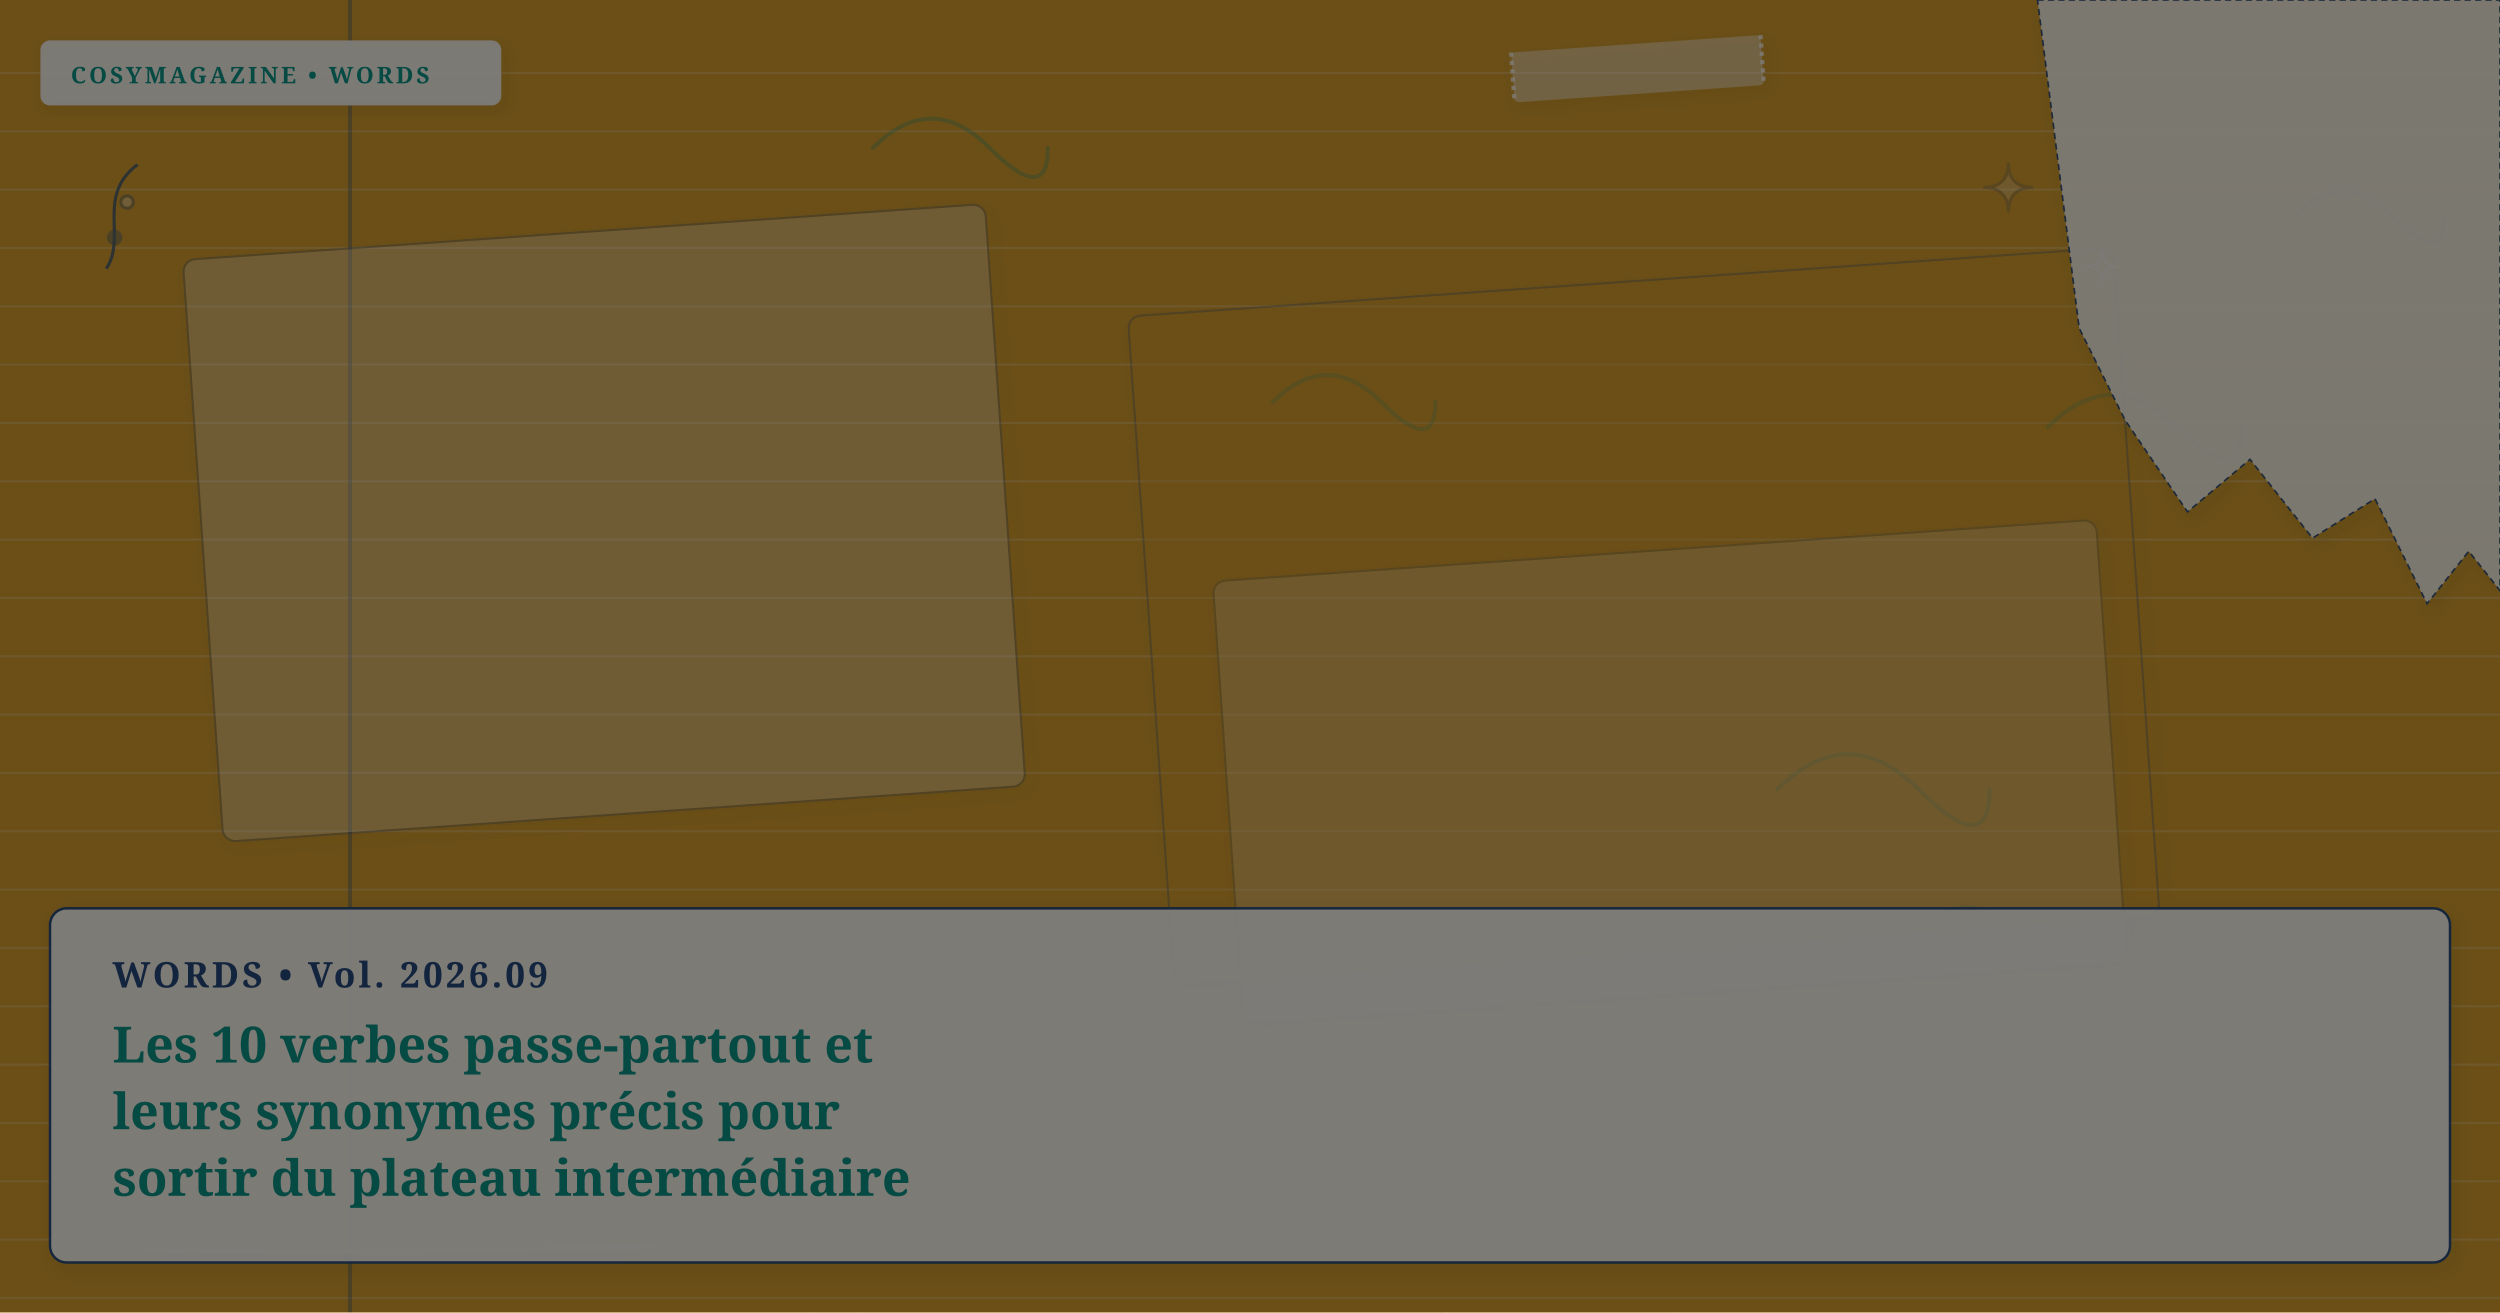
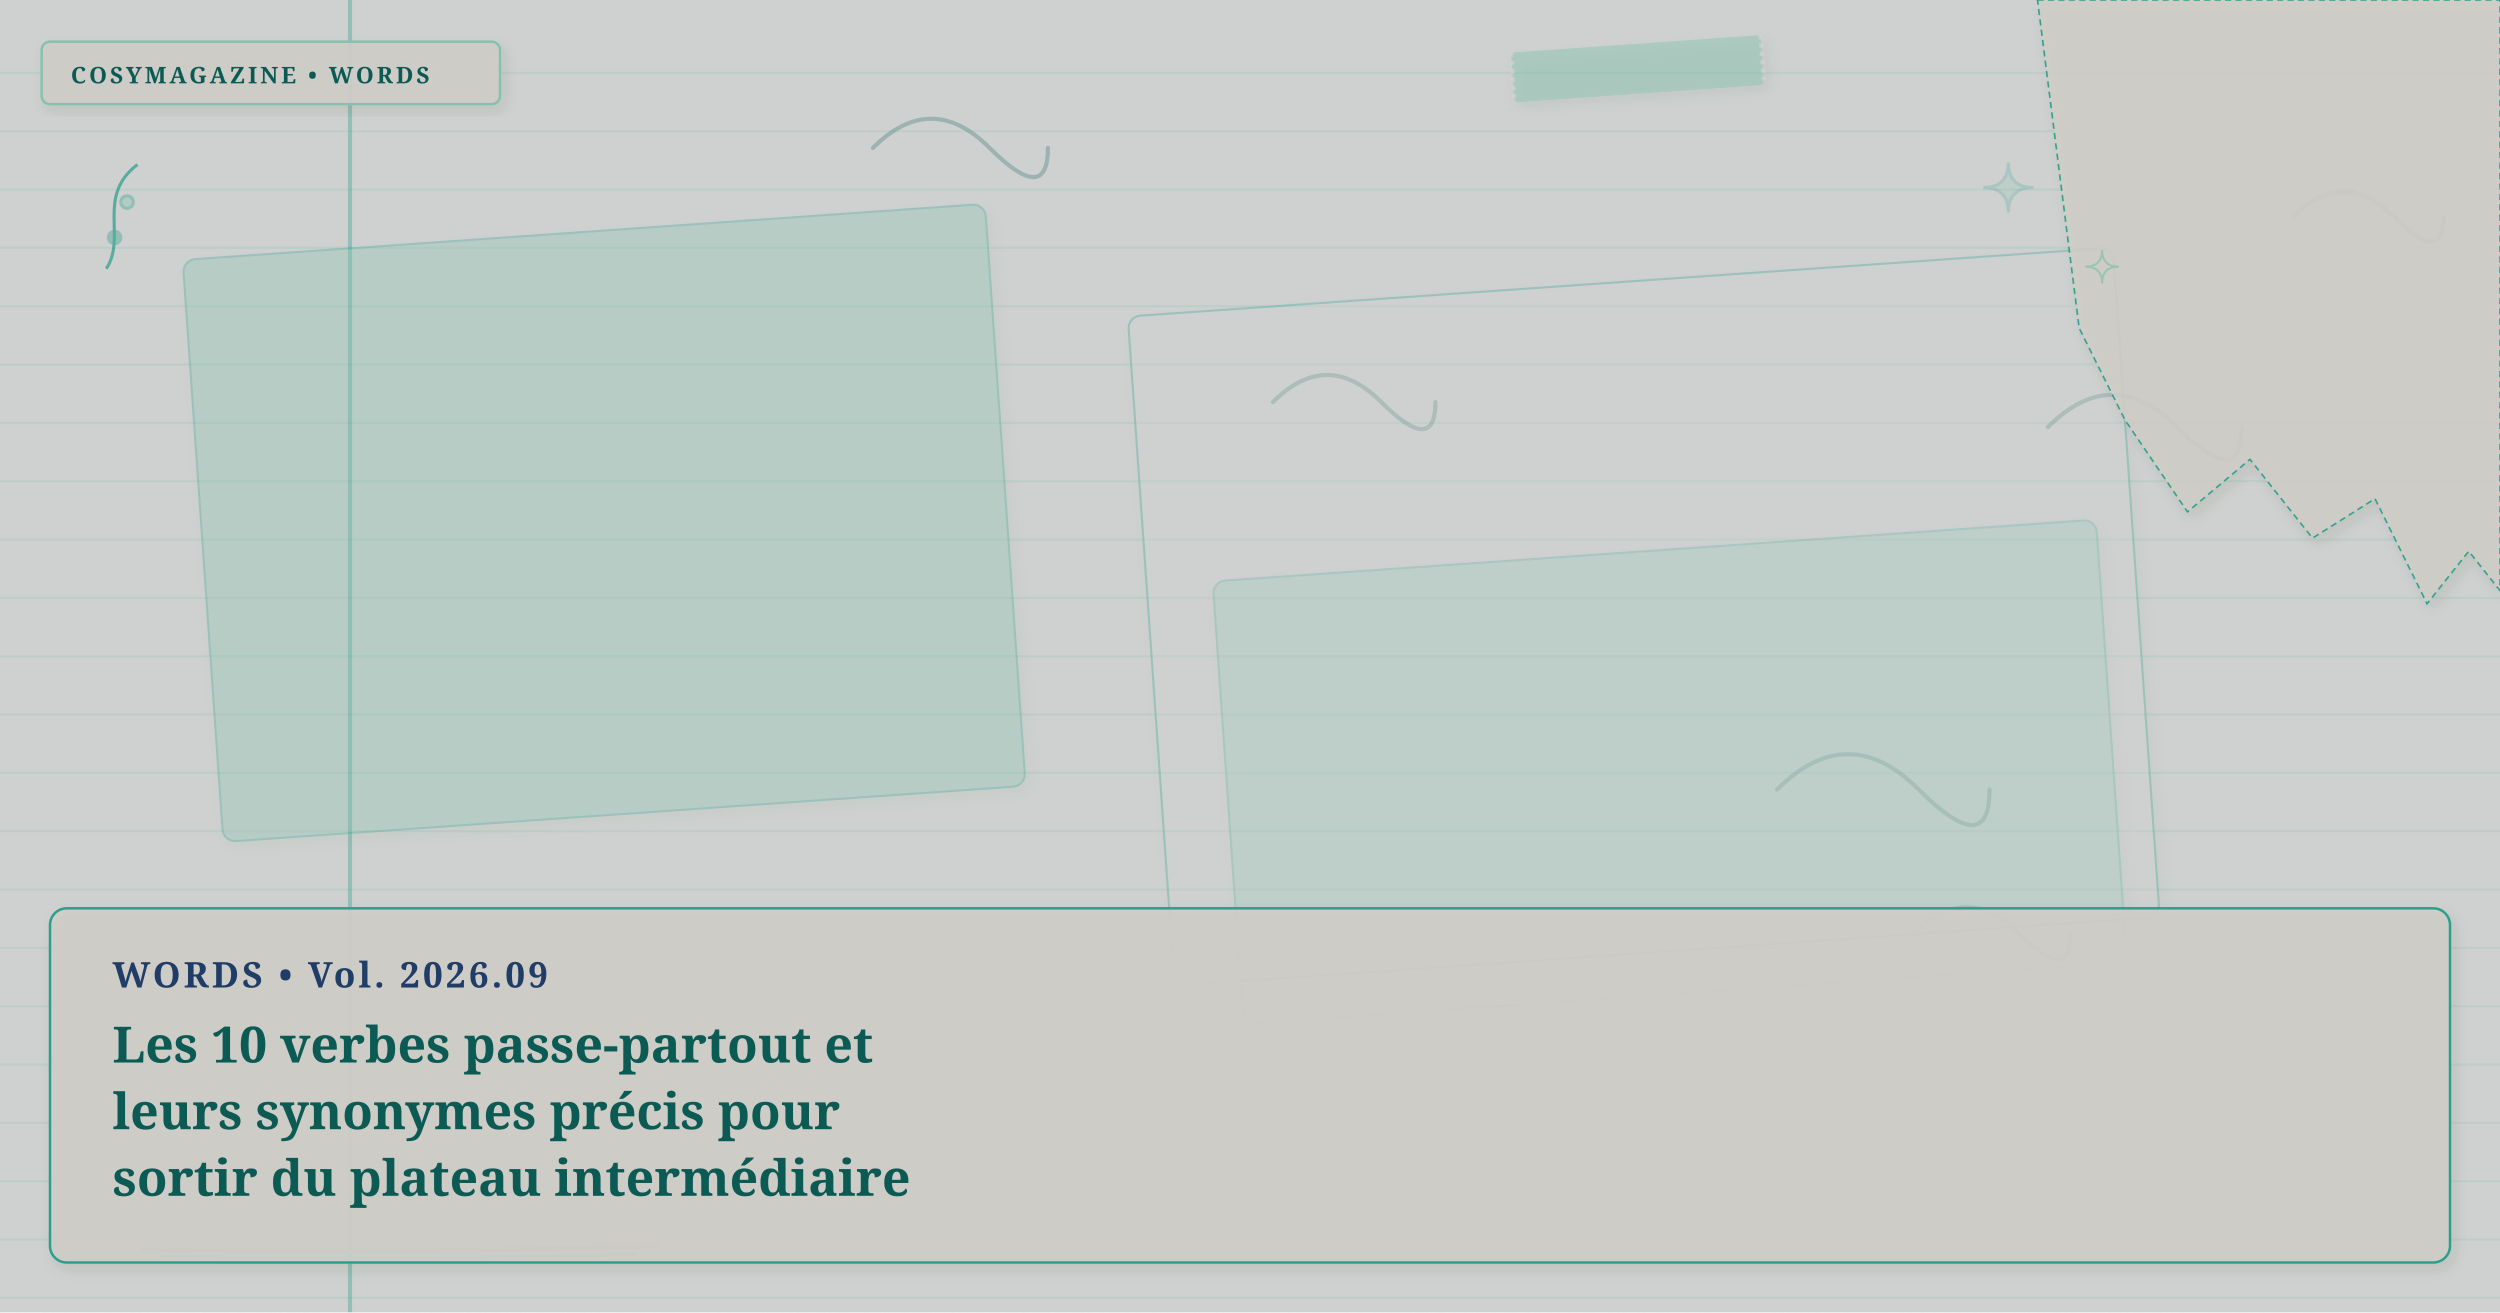
<svg xmlns="http://www.w3.org/2000/svg" viewBox="0 0 1200 630" width="100%" height="100%" preserveAspectRatio="xMidYMid slice" class="cosy-cover-art" data-motif="notebook-handwritten" data-seed="top-10-verb-synonyms-intermediate-plateau" data-lang="fr">
  <defs>
    <filter id="soft-shadow" x="-20%" y="-20%" width="140%" height="140%">
      <feDropShadow dx="2" dy="3" stdDeviation="3" flood-color="#3C281E" flood-opacity="0.10" />
    </filter>
    <filter id="paper-grain" x="0%" y="0%" width="100%" height="100%">
      <feTurbulence type="fractalNoise" baseFrequency="0.65" numOctaves="3" result="noise" />
      <feColorMatrix type="saturate" values="0" />
      <feComponentTransfer>
        <feFuncA type="linear" slope="0.05" />
      </feComponentTransfer>
      <feBlend mode="multiply" in="SourceGraphic" result="blend" />
    </filter>
  </defs>
  <style>
        @media (prefers-reduced-motion: reduce) {
          .cosy-cover-art * { animation: none !important; transition: none !important; }
        }
      </style>
-   <rect width="1200" height="630" fill="#d69e2e" />
-   <line x1="0" y1="35" x2="1200" y2="35" stroke="#faf7f2" stroke-width="1" opacity="0.22" />
-   <line x1="0" y1="63" x2="1200" y2="63" stroke="#faf7f2" stroke-width="1" opacity="0.22" />
-   <line x1="0" y1="91" x2="1200" y2="91" stroke="#faf7f2" stroke-width="1" opacity="0.22" />
-   <line x1="0" y1="119" x2="1200" y2="119" stroke="#faf7f2" stroke-width="1" opacity="0.22" />
-   <line x1="0" y1="147" x2="1200" y2="147" stroke="#faf7f2" stroke-width="1" opacity="0.22" />
-   <line x1="0" y1="175" x2="1200" y2="175" stroke="#faf7f2" stroke-width="1" opacity="0.22" />
-   <line x1="0" y1="203" x2="1200" y2="203" stroke="#faf7f2" stroke-width="1" opacity="0.22" />
-   <line x1="0" y1="231" x2="1200" y2="231" stroke="#faf7f2" stroke-width="1" opacity="0.22" />
-   <line x1="0" y1="259" x2="1200" y2="259" stroke="#faf7f2" stroke-width="1" opacity="0.22" />
-   <line x1="0" y1="287" x2="1200" y2="287" stroke="#faf7f2" stroke-width="1" opacity="0.22" />
-   <line x1="0" y1="315" x2="1200" y2="315" stroke="#faf7f2" stroke-width="1" opacity="0.22" />
-   <line x1="0" y1="343" x2="1200" y2="343" stroke="#faf7f2" stroke-width="1" opacity="0.22" />
-   <line x1="0" y1="371" x2="1200" y2="371" stroke="#faf7f2" stroke-width="1" opacity="0.22" />
-   <line x1="0" y1="399" x2="1200" y2="399" stroke="#faf7f2" stroke-width="1" opacity="0.22" />
-   <line x1="0" y1="427" x2="1200" y2="427" stroke="#faf7f2" stroke-width="1" opacity="0.22" />
-   <line x1="0" y1="455" x2="1200" y2="455" stroke="#faf7f2" stroke-width="1" opacity="0.22" />
-   <line x1="0" y1="483" x2="1200" y2="483" stroke="#faf7f2" stroke-width="1" opacity="0.22" />
-   <line x1="0" y1="511" x2="1200" y2="511" stroke="#faf7f2" stroke-width="1" opacity="0.22" />
-   <line x1="0" y1="539" x2="1200" y2="539" stroke="#faf7f2" stroke-width="1" opacity="0.22" />
-   <line x1="0" y1="567" x2="1200" y2="567" stroke="#faf7f2" stroke-width="1" opacity="0.22" />
-   <line x1="0" y1="595" x2="1200" y2="595" stroke="#faf7f2" stroke-width="1" opacity="0.22" />
-   <line x1="0" y1="623" x2="1200" y2="623" stroke="#faf7f2" stroke-width="1" opacity="0.22" />
-   <line x1="168" y1="0" x2="168" y2="630" stroke="#274B7D" stroke-width="2" opacity="0.35" />
-   <path d="M 983 205 Q 1014 174 1045 205 T 1076 205" fill="none" stroke="#0d9488" stroke-width="2" stroke-linecap="round" opacity="0.25" />
-   <path d="M 853 379 Q 887 345 921 379 T 955 379" fill="none" stroke="#0d9488" stroke-width="2" stroke-linecap="round" opacity="0.25" />
-   <path d="M 611 193 Q 637 167 663 193 T 689 193" fill="none" stroke="#0d9488" stroke-width="2" stroke-linecap="round" opacity="0.25" />
-   <path d="M 1101 104 Q 1125 80 1149 104 T 1173 104" fill="none" stroke="#0d9488" stroke-width="2" stroke-linecap="round" opacity="0.25" />
-   <path d="M 919 448 Q 944 423 969 448 T 994 448" fill="none" stroke="#0d9488" stroke-width="2" stroke-linecap="round" opacity="0.25" />
-   <path d="M 419 71 Q 447 43 475 71 T 503 71" fill="none" stroke="#0d9488" stroke-width="2" stroke-linecap="round" opacity="0.25" />
+   <rect width="1200" height="630" fill="#fbfffd" />
+   <line x1="0" y1="35" x2="1200" y2="35" stroke="#a0ebd2" stroke-width="1" opacity="0.22" />
+   <line x1="0" y1="63" x2="1200" y2="63" stroke="#a0ebd2" stroke-width="1" opacity="0.22" />
+   <line x1="0" y1="91" x2="1200" y2="91" stroke="#a0ebd2" stroke-width="1" opacity="0.22" />
+   <line x1="0" y1="119" x2="1200" y2="119" stroke="#a0ebd2" stroke-width="1" opacity="0.22" />
+   <line x1="0" y1="147" x2="1200" y2="147" stroke="#a0ebd2" stroke-width="1" opacity="0.22" />
+   <line x1="0" y1="175" x2="1200" y2="175" stroke="#a0ebd2" stroke-width="1" opacity="0.22" />
+   <line x1="0" y1="203" x2="1200" y2="203" stroke="#a0ebd2" stroke-width="1" opacity="0.22" />
+   <line x1="0" y1="231" x2="1200" y2="231" stroke="#a0ebd2" stroke-width="1" opacity="0.22" />
+   <line x1="0" y1="259" x2="1200" y2="259" stroke="#a0ebd2" stroke-width="1" opacity="0.22" />
+   <line x1="0" y1="287" x2="1200" y2="287" stroke="#a0ebd2" stroke-width="1" opacity="0.22" />
+   <line x1="0" y1="315" x2="1200" y2="315" stroke="#a0ebd2" stroke-width="1" opacity="0.22" />
+   <line x1="0" y1="343" x2="1200" y2="343" stroke="#a0ebd2" stroke-width="1" opacity="0.22" />
+   <line x1="0" y1="371" x2="1200" y2="371" stroke="#a0ebd2" stroke-width="1" opacity="0.22" />
+   <line x1="0" y1="399" x2="1200" y2="399" stroke="#a0ebd2" stroke-width="1" opacity="0.22" />
+   <line x1="0" y1="427" x2="1200" y2="427" stroke="#a0ebd2" stroke-width="1" opacity="0.22" />
+   <line x1="0" y1="455" x2="1200" y2="455" stroke="#a0ebd2" stroke-width="1" opacity="0.22" />
+   <line x1="0" y1="483" x2="1200" y2="483" stroke="#a0ebd2" stroke-width="1" opacity="0.22" />
+   <line x1="0" y1="511" x2="1200" y2="511" stroke="#a0ebd2" stroke-width="1" opacity="0.22" />
+   <line x1="0" y1="539" x2="1200" y2="539" stroke="#a0ebd2" stroke-width="1" opacity="0.22" />
+   <line x1="0" y1="567" x2="1200" y2="567" stroke="#a0ebd2" stroke-width="1" opacity="0.22" />
+   <line x1="0" y1="595" x2="1200" y2="595" stroke="#a0ebd2" stroke-width="1" opacity="0.22" />
+   <line x1="0" y1="623" x2="1200" y2="623" stroke="#a0ebd2" stroke-width="1" opacity="0.22" />
+   <line x1="168" y1="0" x2="168" y2="630" stroke="#2fbfa8" stroke-width="2" opacity="0.35" />
+   <path d="M 983 205 Q 1014 174 1045 205 T 1076 205" fill="none" stroke="#0f6e66" stroke-width="2" stroke-linecap="round" opacity="0.25" />
+   <path d="M 853 379 Q 887 345 921 379 T 955 379" fill="none" stroke="#0f6e66" stroke-width="2" stroke-linecap="round" opacity="0.25" />
+   <path d="M 611 193 Q 637 167 663 193 T 689 193" fill="none" stroke="#0f6e66" stroke-width="2" stroke-linecap="round" opacity="0.25" />
+   <path d="M 1101 104 Q 1125 80 1149 104 T 1173 104" fill="none" stroke="#0f6e66" stroke-width="2" stroke-linecap="round" opacity="0.25" />
+   <path d="M 919 448 Q 944 423 969 448 T 994 448" fill="none" stroke="#0f6e66" stroke-width="2" stroke-linecap="round" opacity="0.25" />
+   <path d="M 419 71 Q 447 43 475 71 T 503 71" fill="none" stroke="#0f6e66" stroke-width="2" stroke-linecap="round" opacity="0.25" />
  <g transform="rotate(-4 290 251)">
-     <rect x="97" y="111" width="386" height="280" rx="6" fill="#faf7f2" opacity="0.3" stroke="#274B7D" stroke-width="1" filter="url(#soft-shadow)" />
+     <rect x="97" y="111" width="386" height="280" rx="6" fill="#a0ebd2" opacity="0.3" stroke="#2fbfa8" stroke-width="1" filter="url(#soft-shadow)" />
  </g>
  <g transform="rotate(-4 801.5 370.5)">
-     <rect x="589" y="264" width="425" height="213" rx="6" fill="#faf7f2" opacity="0.3" stroke="#274B7D" stroke-width="1" filter="url(#soft-shadow)" />
+     <rect x="589" y="264" width="425" height="213" rx="6" fill="#a0ebd2" opacity="0.3" stroke="#2fbfa8" stroke-width="1" filter="url(#soft-shadow)" />
  </g>
  <g transform="rotate(-4 789 296)">
-     <rect x="552" y="135" width="474" height="322" rx="6" fill="#d69e2e" opacity="0.3" stroke="#274B7D" stroke-width="1" filter="url(#soft-shadow)" />
+     <rect x="552" y="135" width="474" height="322" rx="6" fill="#fbfffd" opacity="0.3" stroke="#2fbfa8" stroke-width="1" filter="url(#soft-shadow)" />
  </g>
  <g class="cover-torn-paper" filter="url(#soft-shadow)">
-     <polygon points="978,0 1200,0 1200,283.5 1185,264.6 1165,289.8 1140,239.4 1110,258.3 1080,220.5 1050,245.7 1020,201.6 998,157.5 978,0" fill="#FCF9F2" opacity="0.9" stroke="#274B7D" stroke-width="0.8" stroke-dasharray="3 2" />
+     <polygon points="978,0 1200,0 1200,283.5 1185,264.6 1165,289.8 1140,239.4 1110,258.3 1080,220.5 1050,245.7 1020,201.6 998,157.5 978,0" fill="#FCF9F2" opacity="0.9" stroke="#2fbfa8" stroke-width="0.8" stroke-dasharray="3 2" />
  </g>
  <g transform="rotate(-4 786 33)" filter="url(#soft-shadow)">
-     <rect x="726" y="21" width="120" height="24" rx="2" fill="#faf7f2" opacity="0.45" />
+     <rect x="726" y="21" width="120" height="24" rx="2" fill="#a0ebd2" opacity="0.45" />
    <line x1="726" y1="21" x2="726" y2="45" stroke="#FFFFFF" stroke-width="2" stroke-dasharray="2 2" opacity="0.7" />
    <line x1="846" y1="21" x2="846" y2="45" stroke="#FFFFFF" stroke-width="2" stroke-dasharray="2 2" opacity="0.7" />
  </g>
-   <g class="cover-tiny-doodles" stroke="#274B7D" stroke-width="1.5" fill="none" opacity="0.7">
-     <path d="M 964 78 Q 964 90 976 90 Q 964 90 964 102 Q 964 90 952 90 Q 964 90 964 78 Z" fill="#faf7f2" opacity="0.3" />
-     <path d="M 1009 120 Q 1009 128 1017 128 Q 1009 128 1009 136 Q 1009 128 1001 128 Q 1009 128 1009 120 Z" stroke="#faf7f2" stroke-width="1" />
+   <g class="cover-tiny-doodles" stroke="#2fbfa8" stroke-width="1.5" fill="none" opacity="0.7">
+     <path d="M 964 78 Q 964 90 976 90 Q 964 90 964 102 Q 964 90 952 90 Q 964 90 964 78 Z" fill="#a0ebd2" opacity="0.3" />
+     <path d="M 1009 120 Q 1009 128 1017 128 Q 1009 128 1009 136 Q 1009 128 1001 128 Q 1009 128 1009 120 Z" stroke="#a0ebd2" stroke-width="1" />
    <path d="M 51 129 C 61 114, 46 94, 66 79" />
-     <circle cx="55" cy="114" r="3" fill="#274B7D" opacity="0.5" />
-     <circle cx="61" cy="97" r="3" fill="#faf7f2" opacity="0.5" />
+     <circle cx="55" cy="114" r="3" fill="#2fbfa8" opacity="0.5" />
+     <circle cx="61" cy="97" r="3" fill="#a0ebd2" opacity="0.5" />
  </g>
  <g class="cover-sketchy-underline">
-     <path d="M 69 600 Q 192 602 315 598" stroke="#faf7f2" stroke-width="2.5" stroke-linecap="round" fill="none" opacity="0.75" />
-     <path d="M 79 603 Q 192 605 305 602" stroke="#274B7D" stroke-width="1.5" stroke-linecap="round" fill="none" opacity="0.5" />
+     <path d="M 69 600 Q 192 602 315 598" stroke="#a0ebd2" stroke-width="2.5" stroke-linecap="round" fill="none" opacity="0.75" />
+     <path d="M 79 603 Q 192 605 305 602" stroke="#2fbfa8" stroke-width="1.5" stroke-linecap="round" fill="none" opacity="0.5" />
  </g>
  <g class="cover-masthead-label" filter="url(#soft-shadow)">
-     <rect x="20" y="20" width="220" height="30" rx="4" fill="#FCF9F2" opacity="0.95" stroke="#faf7f2" stroke-width="1.2" />
-     <text x="34" y="40" fill="#0d9488" font-family="Fraunces, 'Lora', Georgia, serif" font-size="11" font-weight="bold" letter-spacing="1.4">COSYMAGAZINE • WORDS</text>
+     <rect x="20" y="20" width="220" height="30" rx="4" fill="#FCF9F2" opacity="0.95" stroke="#a0ebd2" stroke-width="1.2" />
+     <text x="34" y="40" fill="#0f6e66" font-family="Fraunces, 'Lora', Georgia, serif" font-size="11" font-weight="bold" letter-spacing="1.4">COSYMAGAZINE • WORDS</text>
  </g>
  <g class="cover-text-overlay" filter="url(#soft-shadow)">
-     <rect class="cover-overlay-box" x="24" y="436" width="1152" height="170" rx="8" fill="#FCF9F2" opacity="0.96" stroke="#274B7D" stroke-width="1.2" />
+     <rect class="cover-overlay-box" x="24" y="436" width="1152" height="170" rx="8" fill="#FCF9F2" opacity="0.96" stroke="#2fbfa8" stroke-width="1.2" />
    <text x="54" y="474" fill="#274B7D" font-family="Fraunces, 'Lora', Georgia, serif" font-size="17" font-weight="bold" letter-spacing="1.5">WORDS • Vol. 2026.09</text>
-     <text x="54" y="510" fill="#0d9488" font-family="Fraunces, 'Lora', Georgia, serif" font-size="24" font-weight="bold">Les 10 verbes passe-partout et</text>
-     <text x="54" y="542" fill="#0d9488" font-family="Fraunces, 'Lora', Georgia, serif" font-size="24" font-weight="bold">leurs synonymes précis pour</text>
-     <text x="54" y="574" fill="#0d9488" font-family="Fraunces, 'Lora', Georgia, serif" font-size="24" font-weight="bold">sortir du plateau intermédiaire</text>
+     <text x="54" y="510" fill="#0f6e66" font-family="Fraunces, 'Lora', Georgia, serif" font-size="24" font-weight="bold">Les 10 verbes passe-partout et</text>
+     <text x="54" y="542" fill="#0f6e66" font-family="Fraunces, 'Lora', Georgia, serif" font-size="24" font-weight="bold">leurs synonymes précis pour</text>
+     <text x="54" y="574" fill="#0f6e66" font-family="Fraunces, 'Lora', Georgia, serif" font-size="24" font-weight="bold">sortir du plateau intermédiaire</text>
  </g>
-   <rect width="1200" height="630" filter="url(#paper-grain)" opacity="0.5" pointer-events="none" />
+   <rect width="1200" height="630" filter="url(#paper-grain)" opacity="0.18" pointer-events="none" />
</svg>
